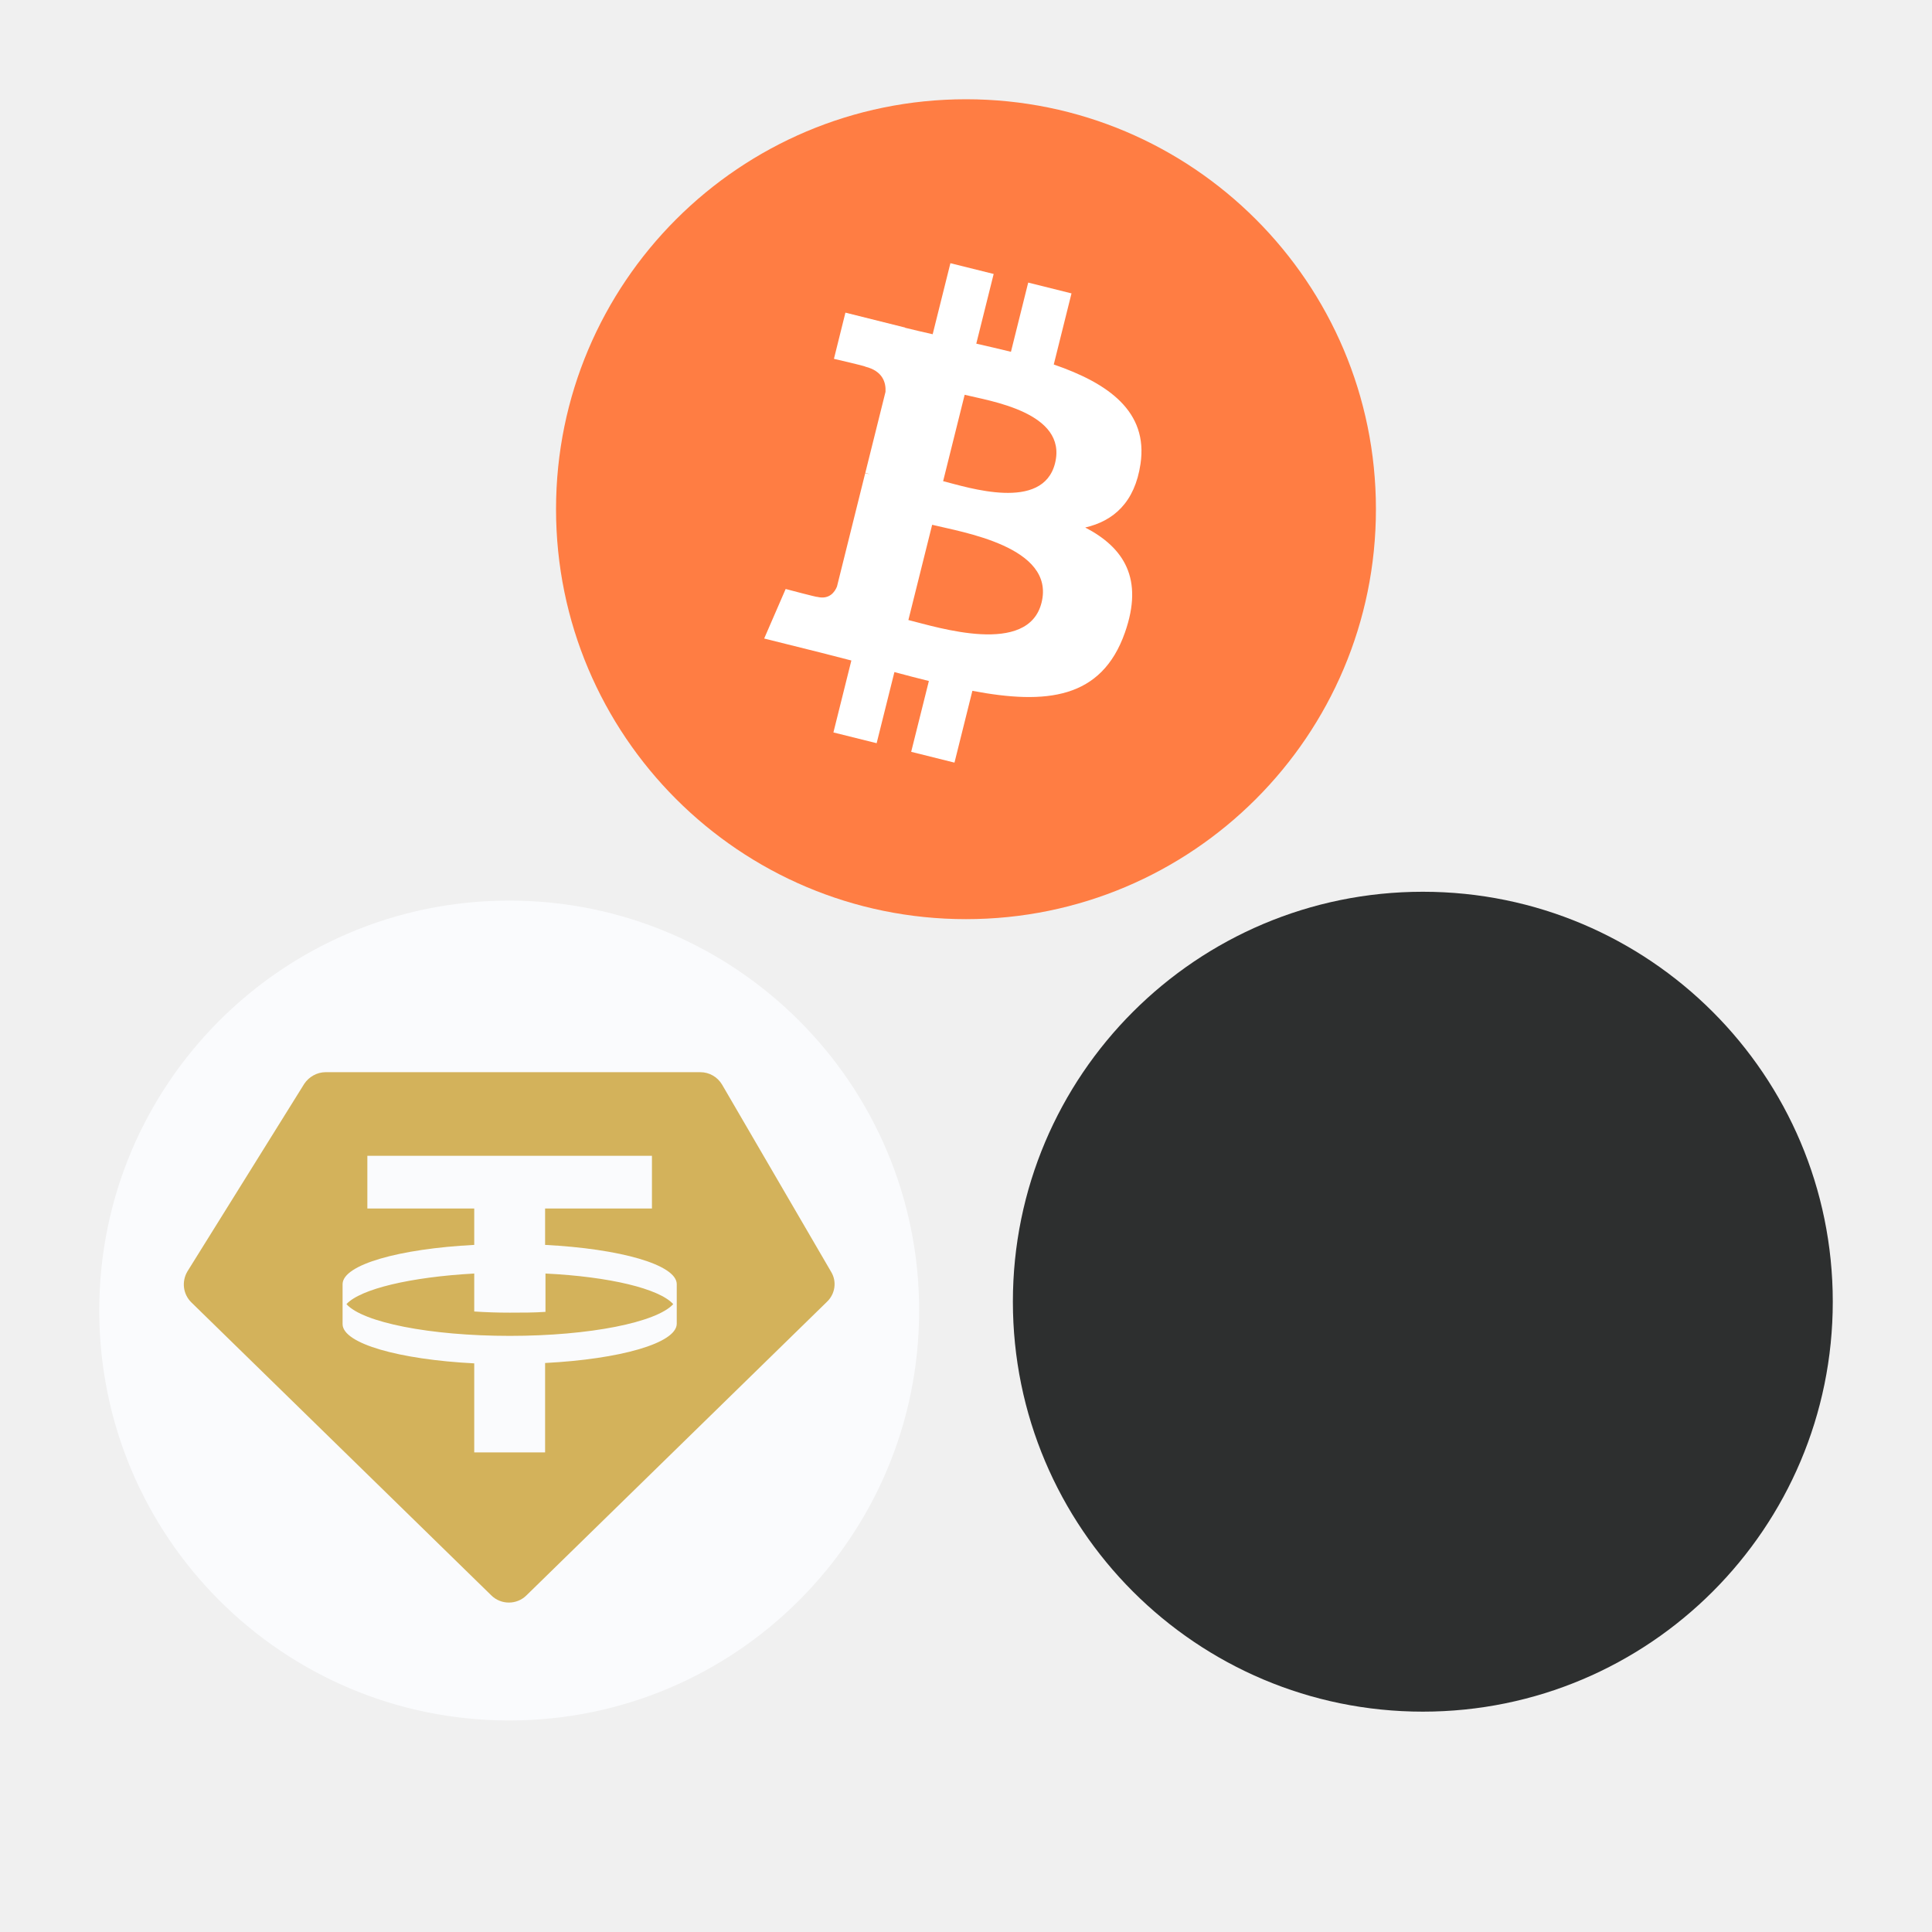
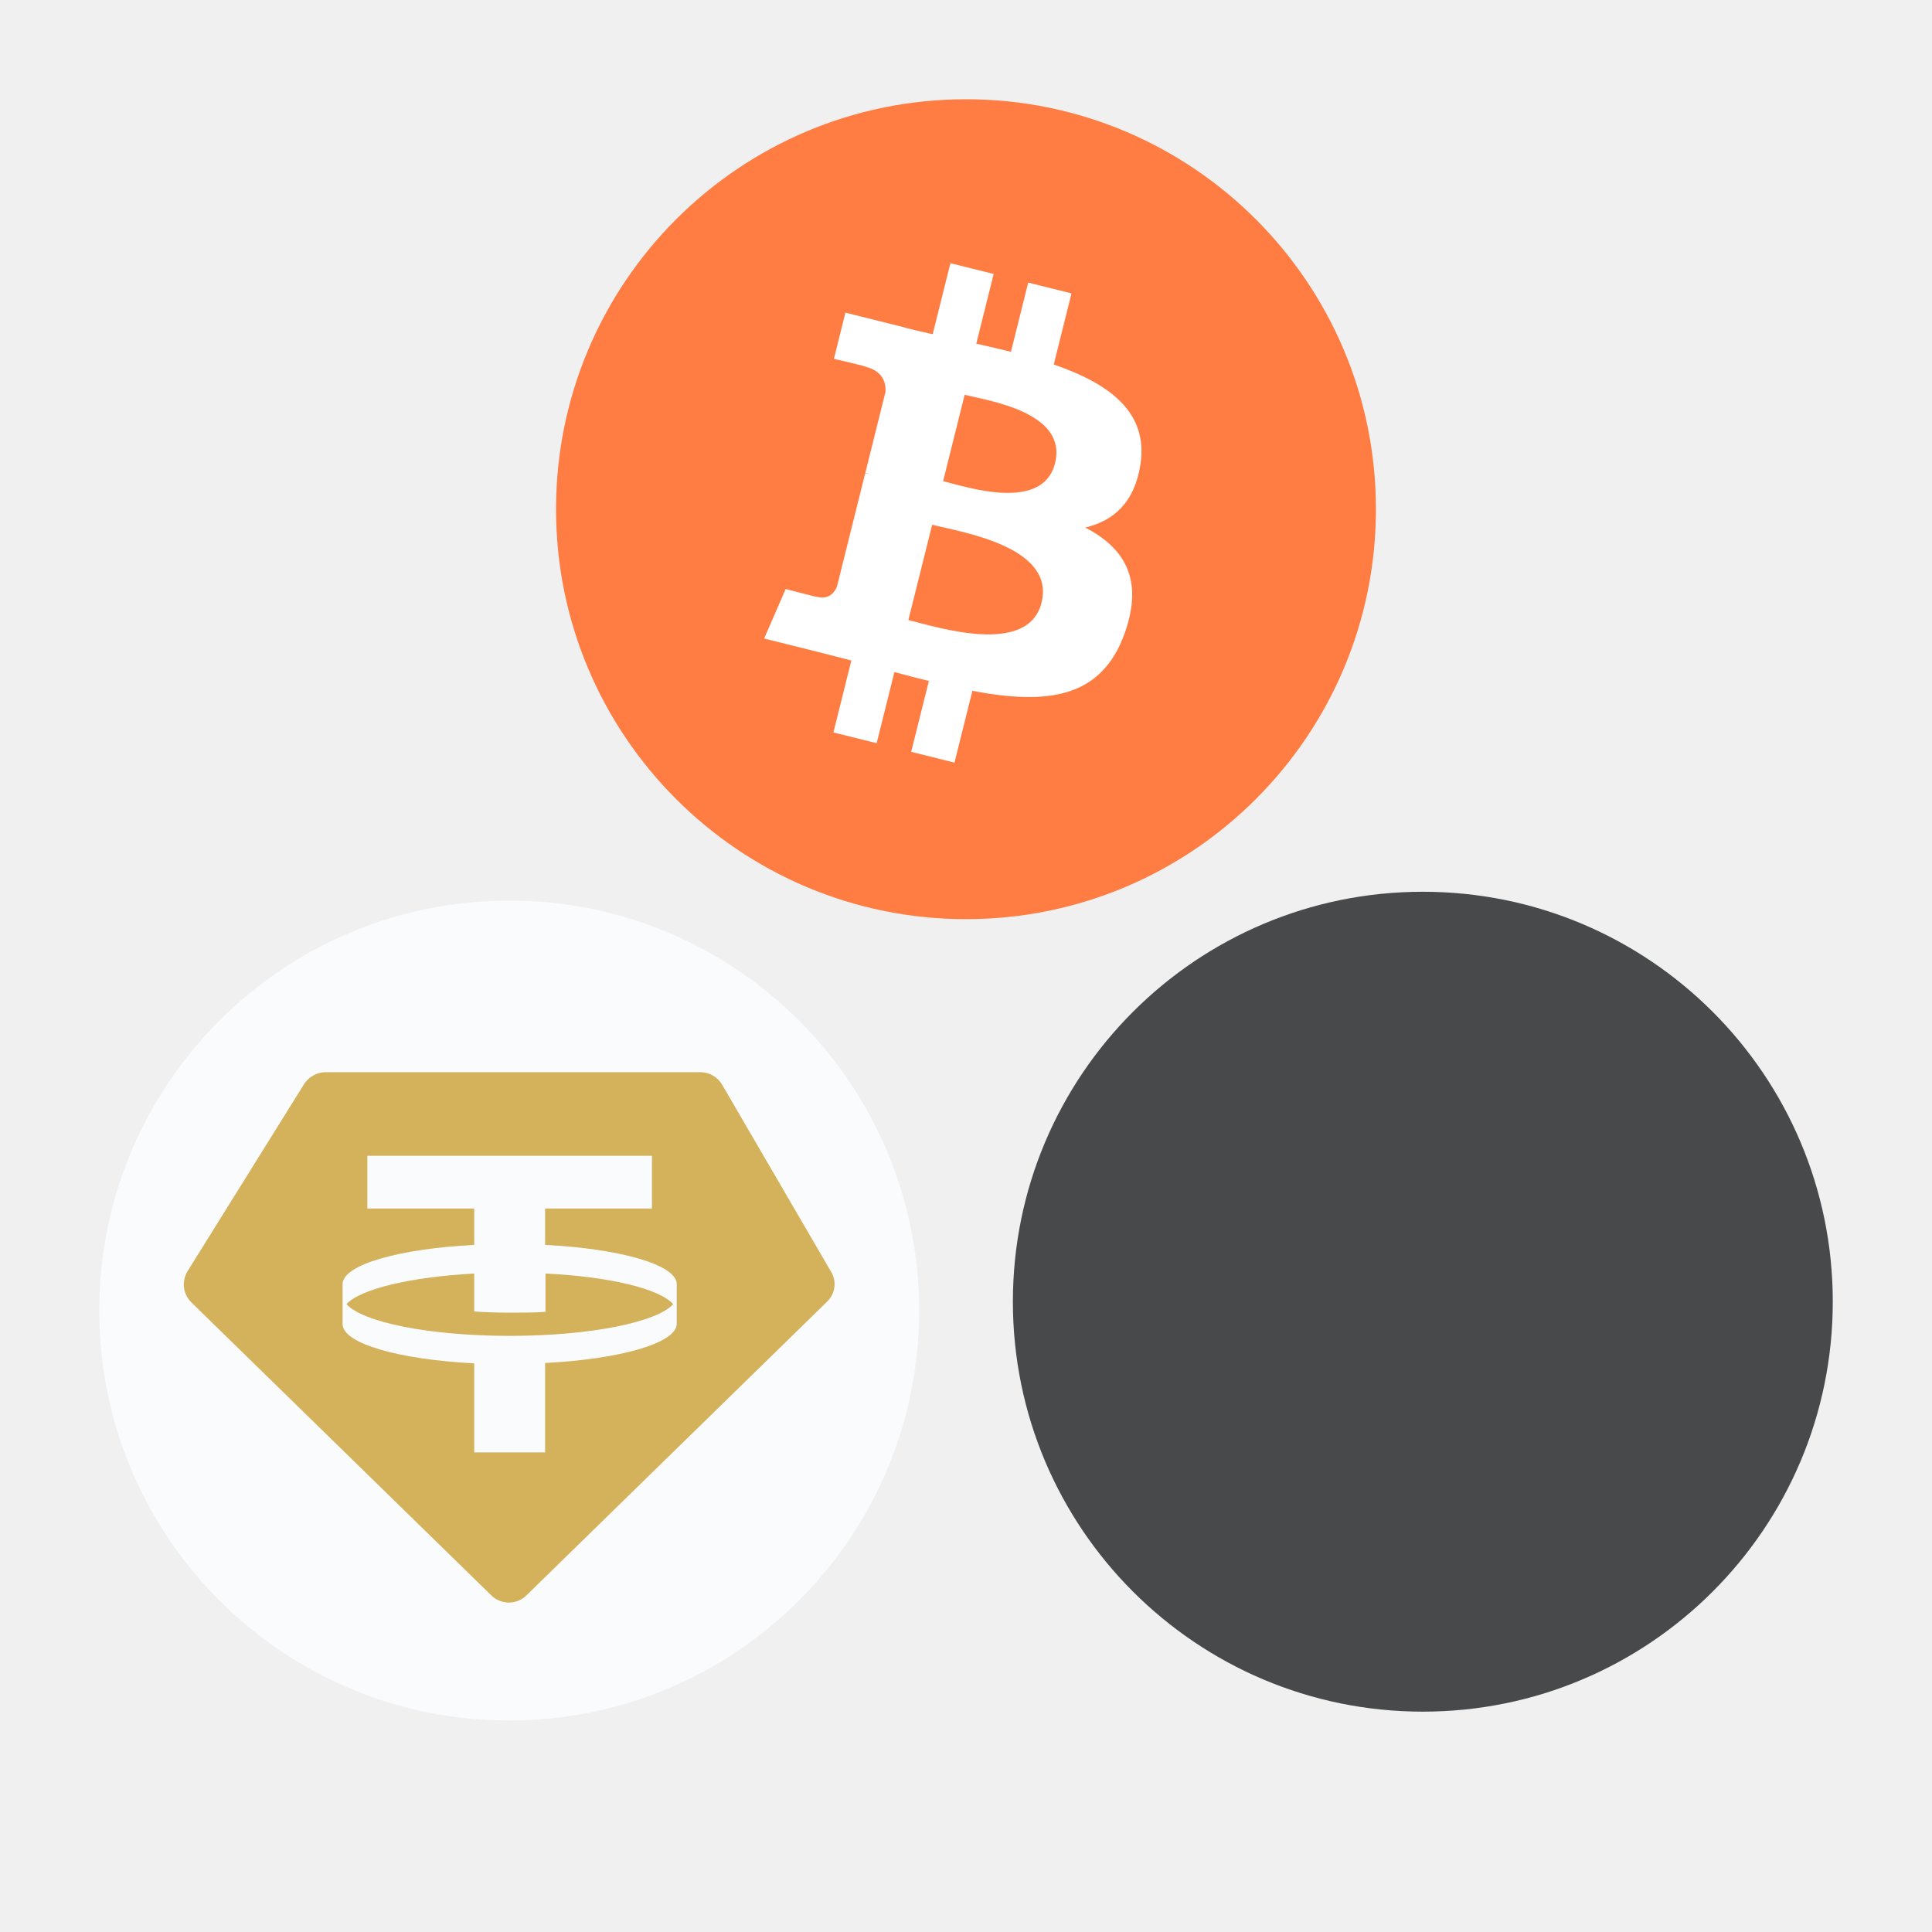
<svg xmlns="http://www.w3.org/2000/svg" width="56" height="56" viewBox="0 0 56 56" fill="none">
-   <path d="M26.642 37.986C26.642 44.549 21.322 49.869 14.759 49.869C8.197 49.869 2.877 44.549 2.877 37.986C2.877 31.424 8.197 26.104 14.759 26.104C21.322 26.104 26.642 31.424 26.642 37.986" fill="#FAFBFD" />
+   <path d="M26.642 37.986C26.642 44.549 21.322 49.869 14.759 49.869C8.197 49.869 2.877 44.549 2.877 37.986C2.877 31.424 8.197 26.104 14.759 26.104C21.322 26.104 26.642 31.424 26.642 37.986Z" fill="#FAFBFD" />
  <path fill-rule="evenodd" clip-rule="evenodd" d="M14.778 38.721C17.101 38.721 19.032 38.328 19.514 37.801C19.11 37.352 17.663 37.004 15.811 36.914V38.025C15.485 38.048 15.137 38.048 14.778 38.048C14.419 38.048 14.082 38.037 13.746 38.014V36.914C11.894 37.015 10.446 37.363 10.042 37.801C10.513 38.328 12.455 38.721 14.778 38.721ZM18.897 33.502V35.029H15.8V36.084C17.977 36.196 19.604 36.656 19.616 37.217V38.373C19.604 38.934 17.977 39.395 15.8 39.507V42.099H13.746V39.518C11.568 39.406 9.941 38.946 9.93 38.385V37.217C9.941 36.656 11.568 36.196 13.746 36.084V35.029H10.648V33.502H18.897ZM9.436 31.078H20.3C20.558 31.078 20.794 31.213 20.929 31.437L24.093 36.869C24.262 37.15 24.206 37.509 23.97 37.733L15.261 46.241C14.98 46.521 14.52 46.521 14.239 46.241L5.541 37.745C5.306 37.509 5.261 37.15 5.429 36.858L8.819 31.415C8.953 31.213 9.189 31.078 9.436 31.078Z" fill="#D3B25B" />
-   <path d="M41.242 49.613C47.804 49.613 53.124 44.293 53.124 37.73C53.124 31.168 47.804 25.848 41.242 25.848C34.679 25.848 29.359 31.168 29.359 37.73C29.359 44.293 34.679 49.613 41.242 49.613Z" fill="#2D2F2F" />
+   <path d="M41.242 49.613C47.804 49.613 53.124 44.293 53.124 37.73C53.124 31.168 47.804 25.848 41.242 25.848C34.679 25.848 29.359 31.168 29.359 37.73C29.359 44.293 34.679 49.613 41.242 49.613Z" fill="#47494A" />
  <path d="M28 26.642C34.562 26.642 39.882 21.322 39.882 14.759C39.882 8.197 34.562 2.877 28 2.877C21.437 2.877 16.117 8.197 16.117 14.759C16.117 21.322 21.437 26.642 28 26.642Z" fill="#FF7D43" />
  <path d="M28.802 7.941L28.298 9.961C28.634 10.038 28.973 10.115 29.303 10.197L29.803 8.191L31.058 8.504L30.544 10.565C32.127 11.11 33.285 11.927 33.058 13.448C32.893 14.562 32.276 15.101 31.456 15.29C32.581 15.876 33.154 16.774 32.608 18.331C31.931 20.265 30.323 20.429 28.185 20.024L27.666 22.105L26.411 21.792L26.924 19.739C26.599 19.659 26.267 19.573 25.925 19.48L25.41 21.542L24.157 21.23L24.677 19.145C24.384 19.07 24.086 18.991 23.782 18.915L22.15 18.508L22.773 17.072C22.795 17.078 23.697 17.318 23.685 17.3C24.04 17.388 24.198 17.156 24.26 17.002L25.079 13.714C25.125 13.725 25.17 13.736 25.212 13.746C25.162 13.726 25.117 13.714 25.082 13.705L25.667 11.357C25.682 11.091 25.59 10.755 25.082 10.628C25.102 10.615 24.191 10.406 24.172 10.401L24.505 9.062L26.234 9.494L26.233 9.5C26.493 9.565 26.761 9.626 27.034 9.688L27.548 7.629L28.802 7.941ZM26.33 17.972C27.18 18.183 29.803 19.024 30.19 17.467C30.595 15.843 27.869 15.423 27.019 15.211L26.33 17.972ZM27.337 13.947C28.045 14.124 30.227 14.843 30.581 13.427C30.949 11.949 28.669 11.62 27.961 11.443L27.337 13.947Z" fill="white" />
</svg>
